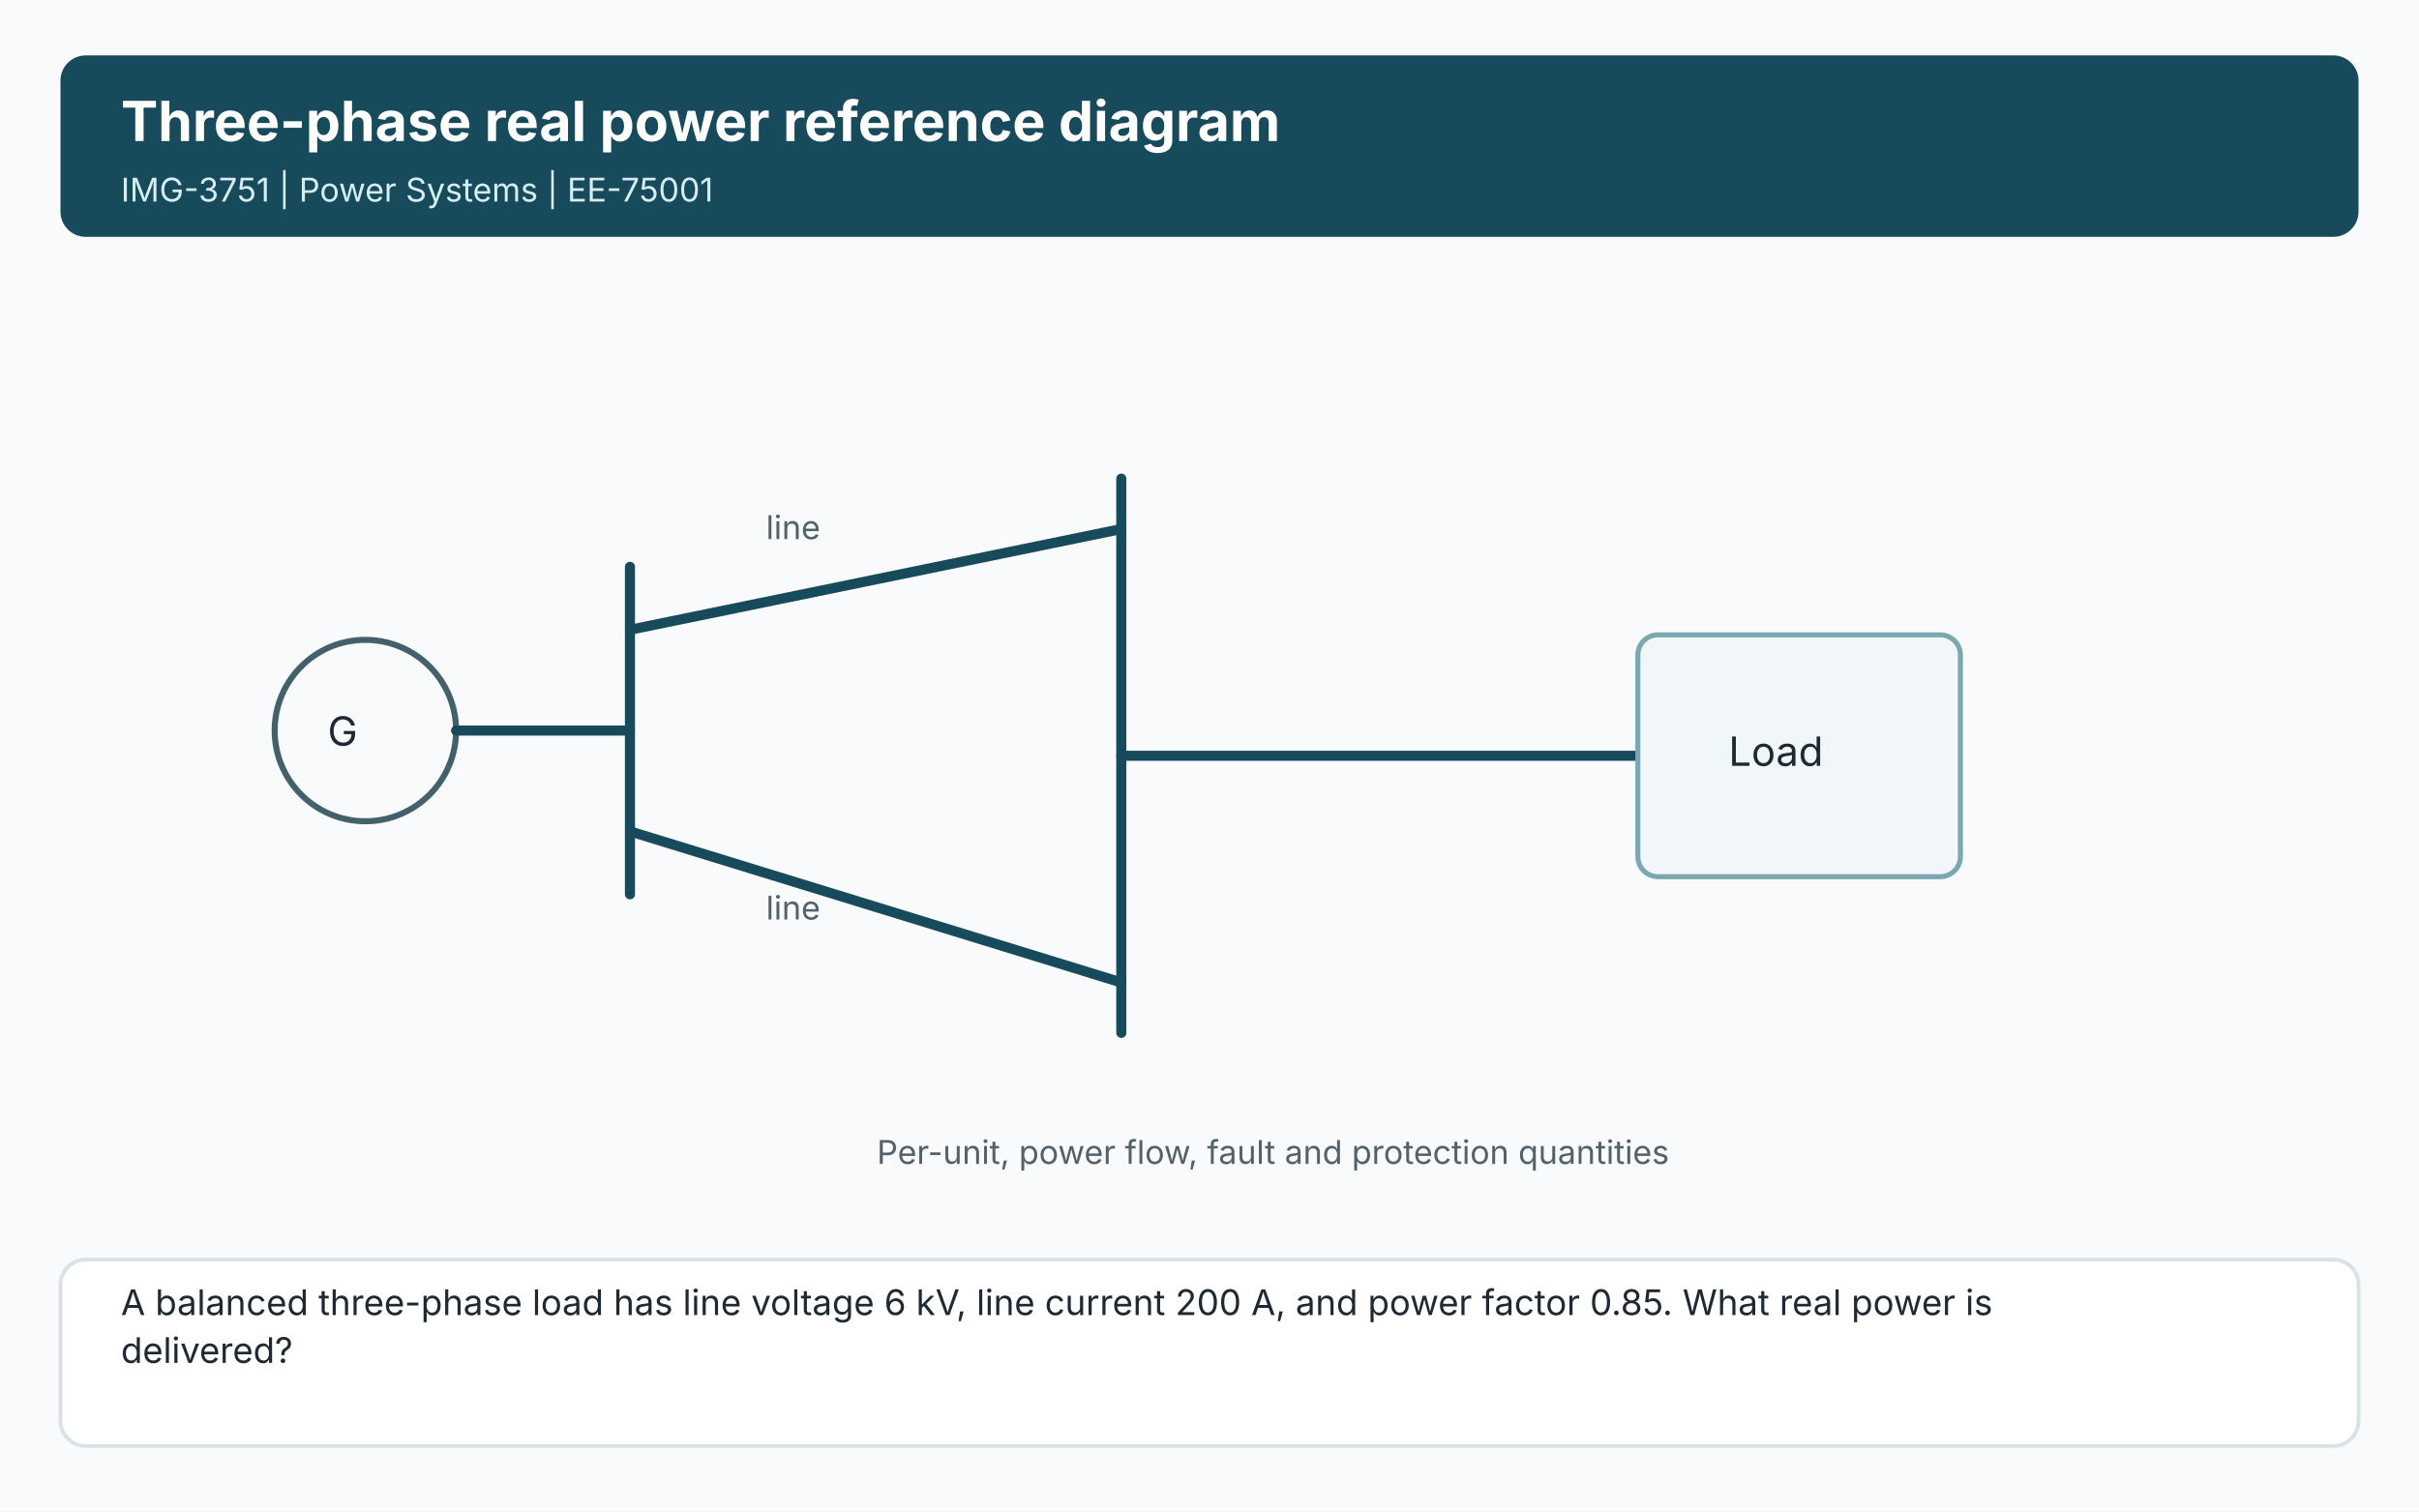
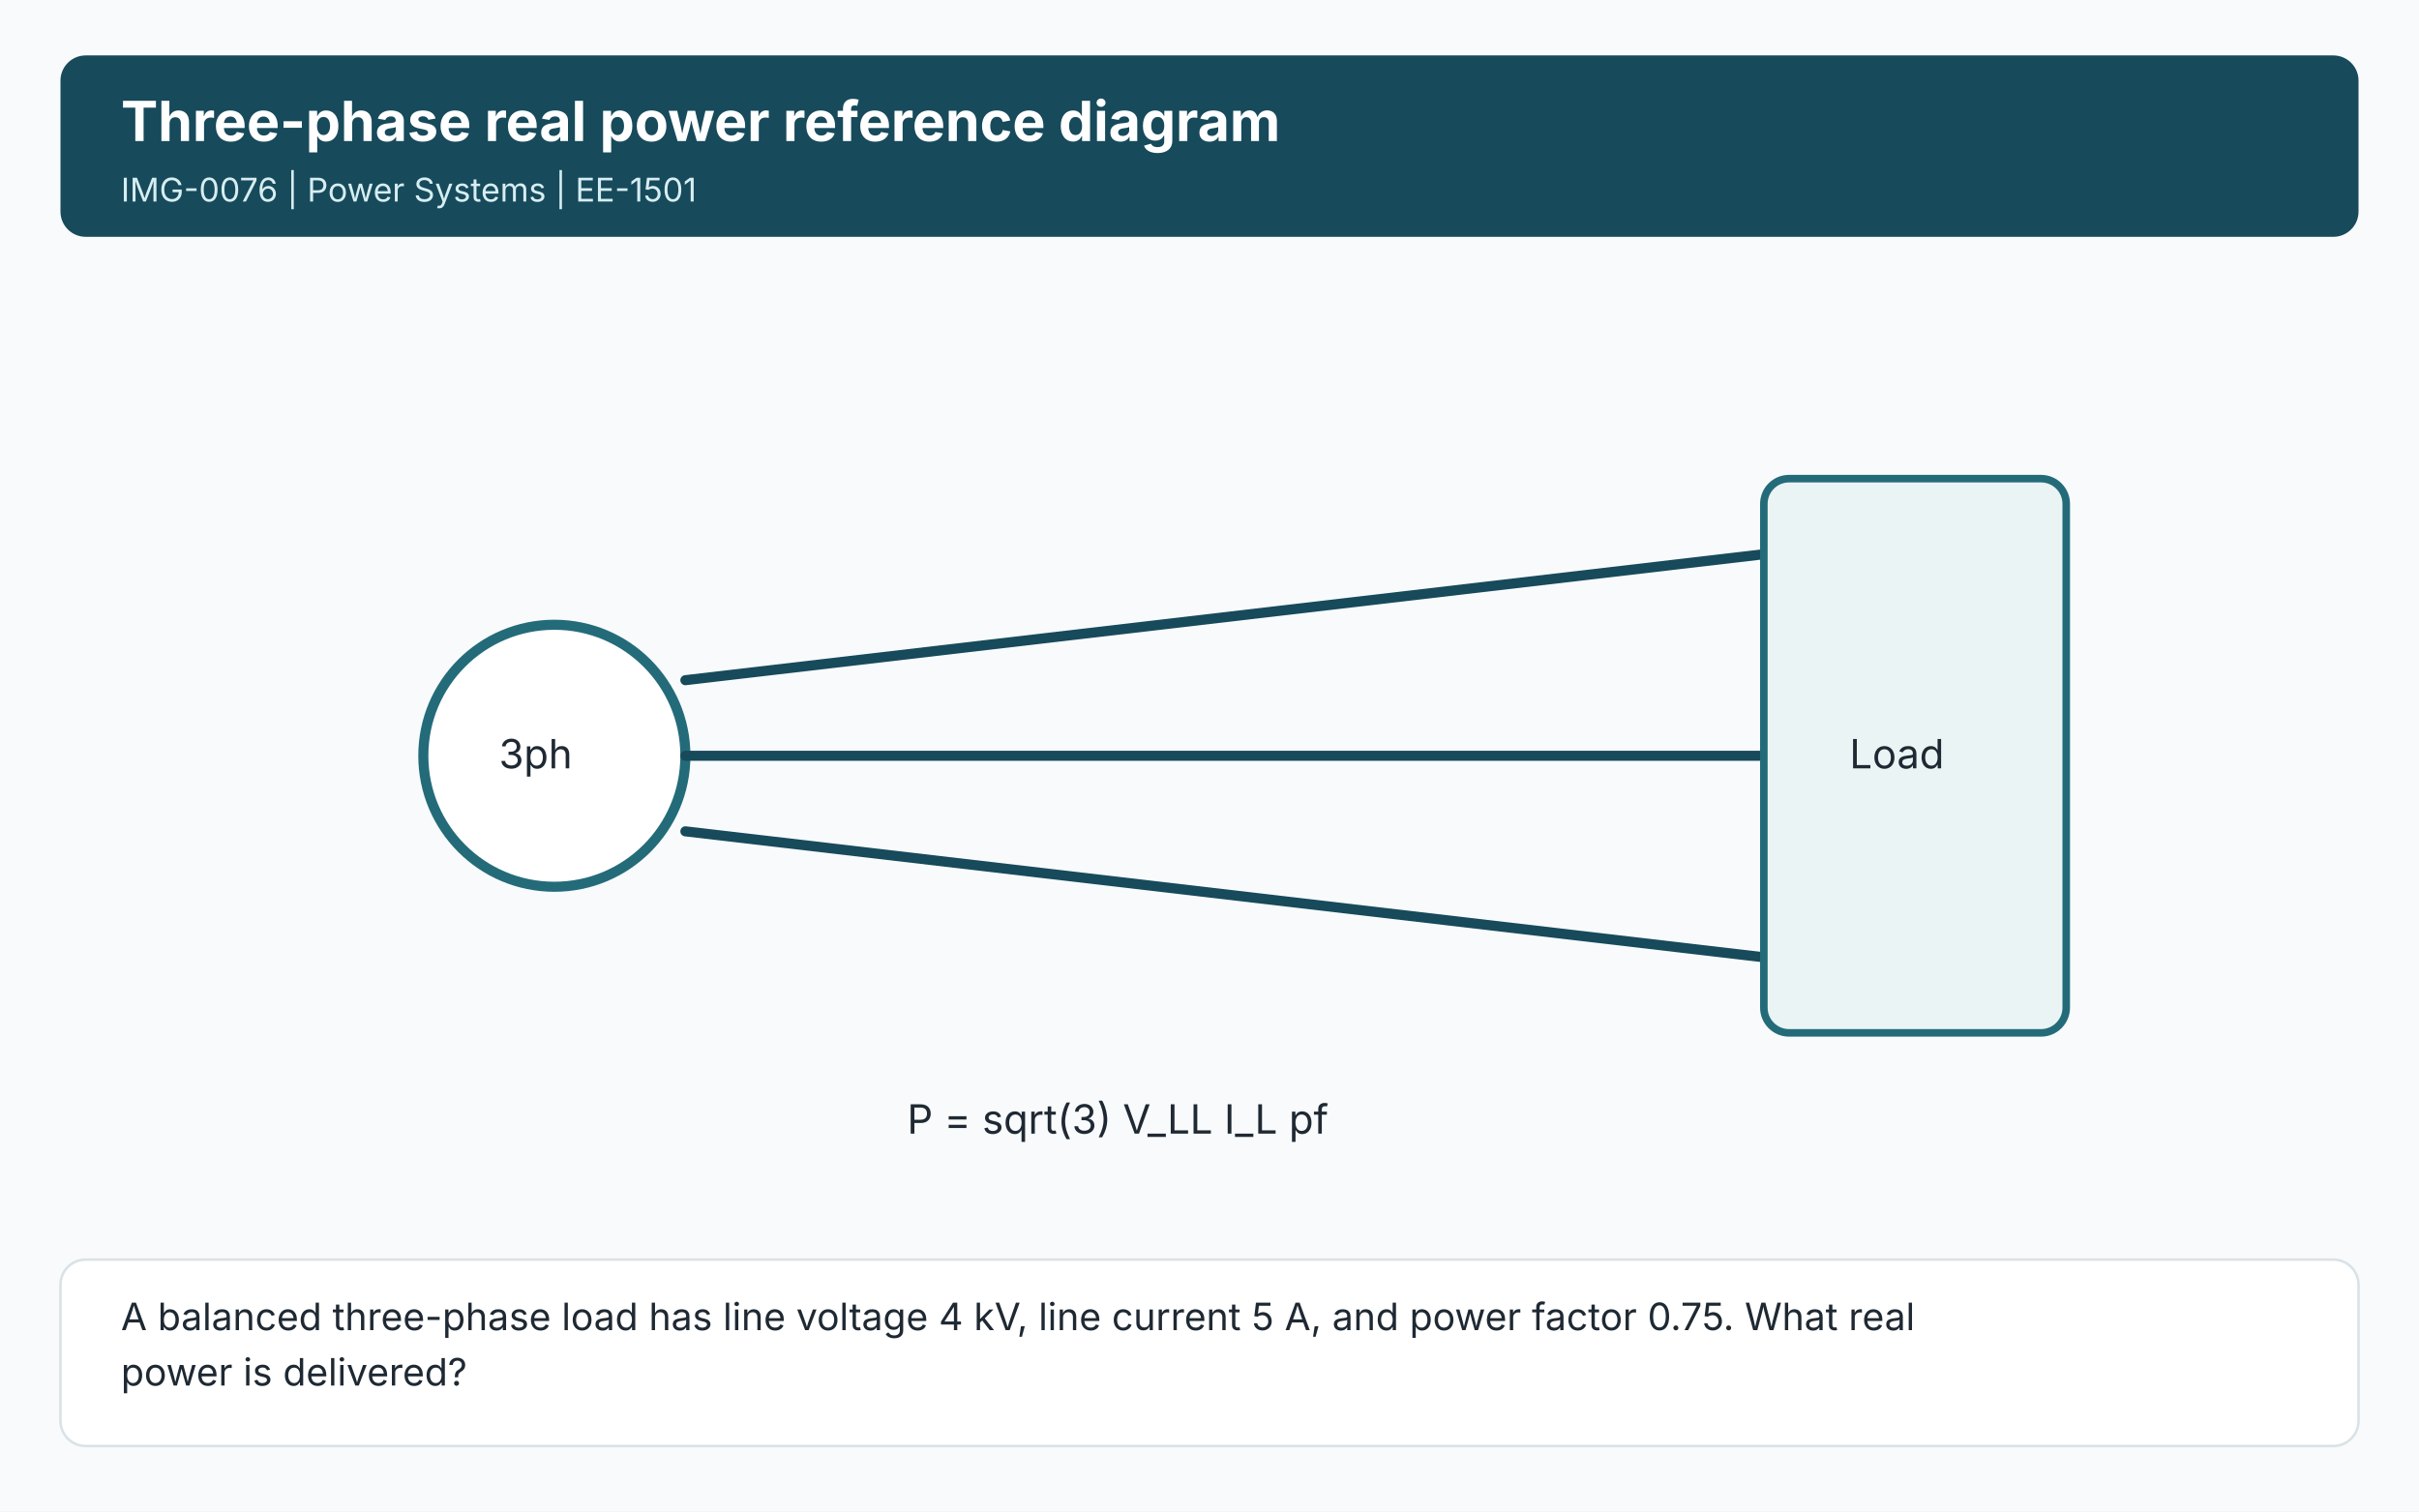
<svg xmlns="http://www.w3.org/2000/svg" width="960" height="600" viewBox="0 0 960 600" role="img" aria-labelledby="title desc">
  <defs>
    <marker id="arrow" markerWidth="10" markerHeight="10" refX="7" refY="3" orient="auto" markerUnits="strokeWidth">
      <path d="M0,0 L0,6 L8,3 z" fill="#174A5B" />
    </marker>
    <style>
- .wire{stroke:#174A5B;stroke-width:4;fill:none;stroke-linecap:round;stroke-linejoin:round}
- .thin{stroke:#44606B;stroke-width:2.4;fill:none;stroke-linecap:round;stroke-linejoin:round}
- .accent{stroke:#D97706;stroke-width:4;fill:none;stroke-linecap:round;stroke-linejoin:round}
- .accentFill{fill:#FDECC8;stroke:#D97706;stroke-width:3}
- .box{fill:#EAF4F4;stroke:#246B7A;stroke-width:3}
- .panel{fill:#FFFFFF;stroke:#D9E2E7;stroke-width:1.5}
- .soft{fill:#F1F7F8;stroke:#7AA8B2;stroke-width:2}
- .label{font-family:Inter,Arial,sans-serif;font-size:16px;fill:#1F2933}
- .small{font-family:Inter,Arial,sans-serif;font-size:13px;fill:#52616B}
- .tiny{font-family:Inter,Arial,sans-serif;font-size:11px;fill:#52616B}
- .math{font-family:Inter,Arial,sans-serif;font-size:15px;fill:#1F2933}
- </style>
+       .wire{stroke:#174A5B;stroke-width:4;fill:none;stroke-linecap:round;stroke-linejoin:round}
+       .thin{stroke:#44606B;stroke-width:2.5;fill:none;stroke-linecap:round;stroke-linejoin:round}
+       .accent{stroke:#D97706;stroke-width:4;fill:none;stroke-linecap:round;stroke-linejoin:round}
+       .box{fill:#EAF4F4;stroke:#246B7A;stroke-width:3;rx:10}
+       .label{font-family:Inter,Arial,sans-serif;font-size:16px;fill:#1F2933}
+       .small{font-family:Inter,Arial,sans-serif;font-size:13px;fill:#52616B}
+     </style>
  </defs>
  <rect x="0" y="0" width="960" height="600" fill="#F8FAFB" />
  <rect x="24" y="22" width="912" height="72" rx="10" fill="#174A5B" />
-   <text x="48" y="56" font-family="Inter,Arial,sans-serif" font-size="22" font-weight="700" fill="#FFFFFF">Three-phase real power reference diagram</text>
-   <text x="48" y="80" font-family="Inter,Arial,sans-serif" font-size="13" fill="#D6EEF2">IMG-3751 | Power Systems | EE-75001</text>
-   <circle class="thin" cx="145" cy="290" r="36" fill="none" />
-   <text class="label" x="130" y="296" text-anchor="start">G</text>
-   <line class="wire" x1="181" y1="290" x2="250" y2="290" />
-   <line class="wire" x1="250" y1="225" x2="250" y2="355" />
-   <line class="wire" x1="250" y1="250" x2="445" y2="210" />
-   <line class="wire" x1="250" y1="330" x2="445" y2="390" />
-   <line class="wire" x1="445" y1="190" x2="445" y2="410" />
-   <line class="wire" x1="445" y1="300" x2="650" y2="300" />
-   <rect class="soft" x="650" y="252" width="128" height="96" rx="8" />
-   <text class="label" x="686" y="304" text-anchor="start">Load</text>
-   <text class="small" x="304" y="214" text-anchor="start">line</text>
-   <text class="small" x="304" y="365" text-anchor="start">line</text>
-   <text class="small" x="348" y="462" text-anchor="start">Per-unit, power flow, fault and protection quantities</text>
-   <rect class="panel" x="24" y="500" width="912" height="74" rx="10" />
-   <text x="48" y="522" font-family="Inter,Arial,sans-serif" font-size="14" fill="#1F2933">A balanced three-phase load has line voltage 6 kV, line current 200 A, and power factor 0.85. What real power is</text>
-   <text x="48" y="541" font-family="Inter,Arial,sans-serif" font-size="14" fill="#1F2933">delivered?</text>
+   <text x="48" y="56" font-family="Inter, Arial, sans-serif" font-size="22" font-weight="700" fill="#FFFFFF">Three-phase real power reference diagram</text>
+   <text x="48" y="80" font-family="Inter, Arial, sans-serif" font-size="13" fill="#D6EEF2">IMG-0076 | Power Systems | EE-1501</text>
+   <circle cx="220" cy="300" r="52" fill="#FFFFFF" stroke="#246B7A" stroke-width="4" />
+   <text class="label" x="198" y="305">3ph</text>
+   <line class="wire" x1="272" y1="270" x2="700" y2="220" />
+   <line class="wire" x1="272" y1="300" x2="700" y2="300" />
+   <line class="wire" x1="272" y1="330" x2="700" y2="380" />
+   <rect class="box" x="700" y="190" width="120" height="220" />
+   <text class="label" x="734" y="305">Load</text>
+   <text class="label" x="360" y="450">P = sqrt(3) V_LL I_L pf</text>
+   <rect x="24" y="500" width="912" height="74" rx="10" fill="#FFFFFF" stroke="#D9E2E7" />
+   <text x="48" y="528" font-family="Inter, Arial, sans-serif" font-size="15" font-weight="400" text-anchor="start" fill="#1F2933">A balanced three-phase load has line voltage 4 kV, line current 5 A, and power factor 0.75. What real</text>
+   <text x="48" y="550" font-family="Inter, Arial, sans-serif" font-size="15" font-weight="400" text-anchor="start" fill="#1F2933">power is delivered?</text>
</svg>
